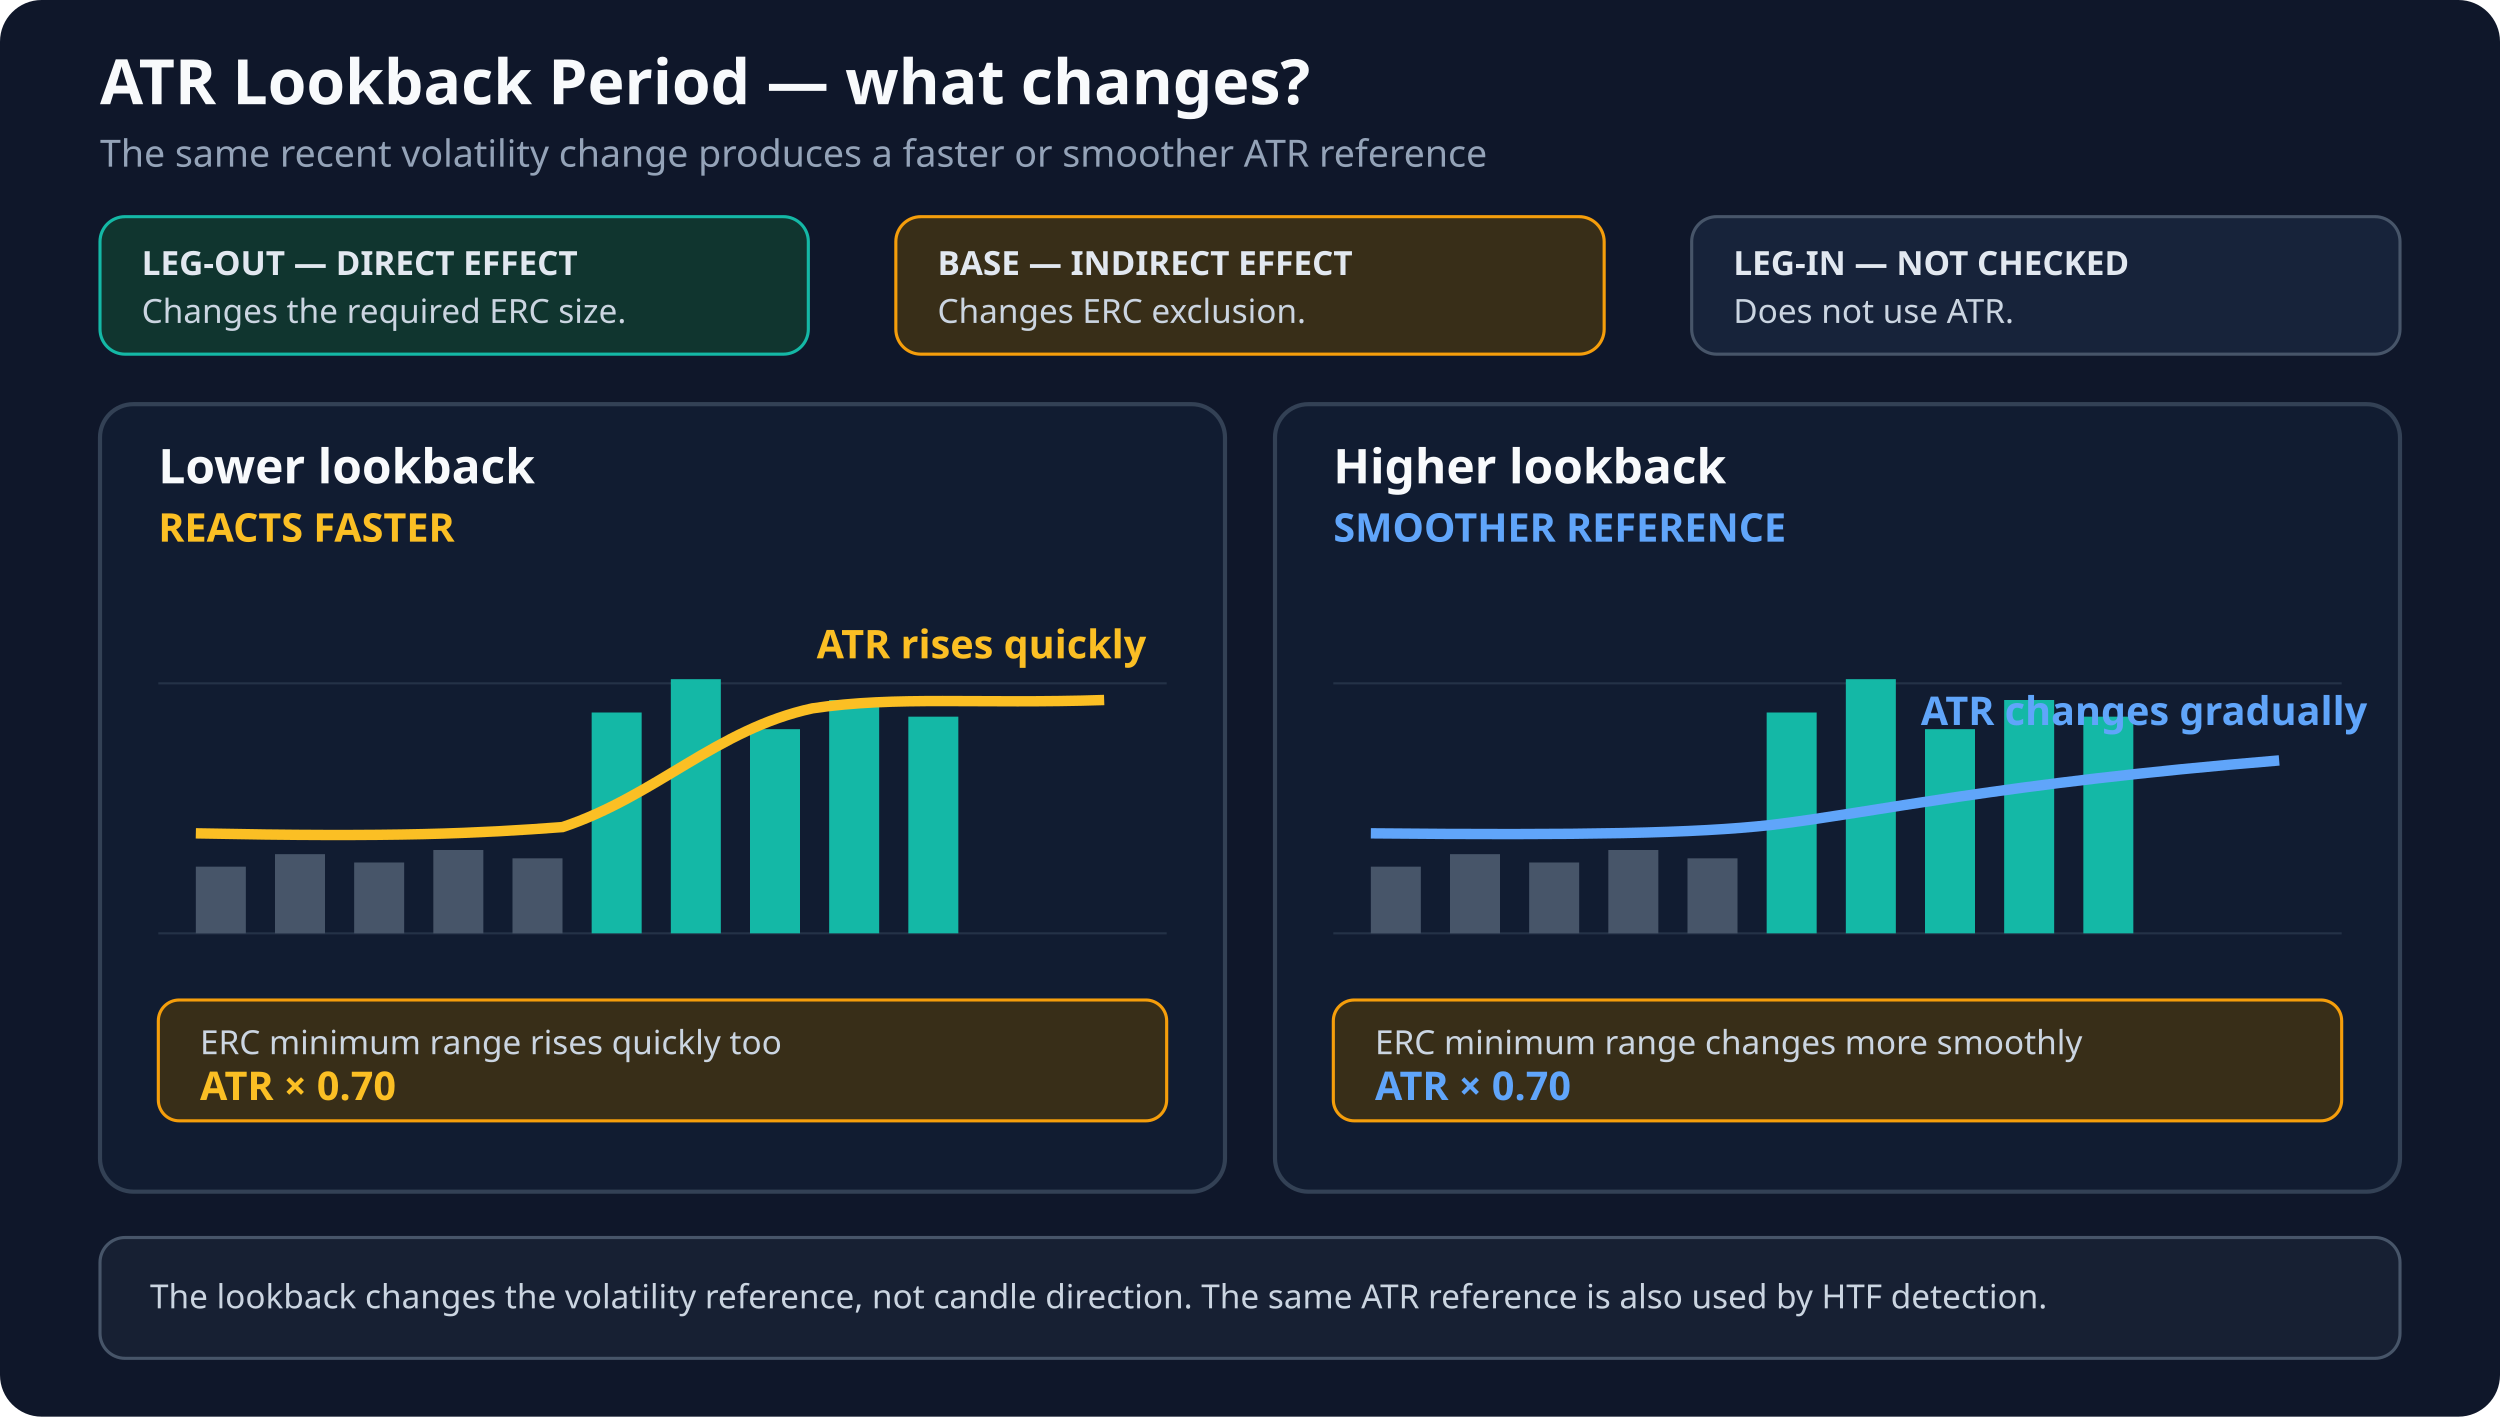
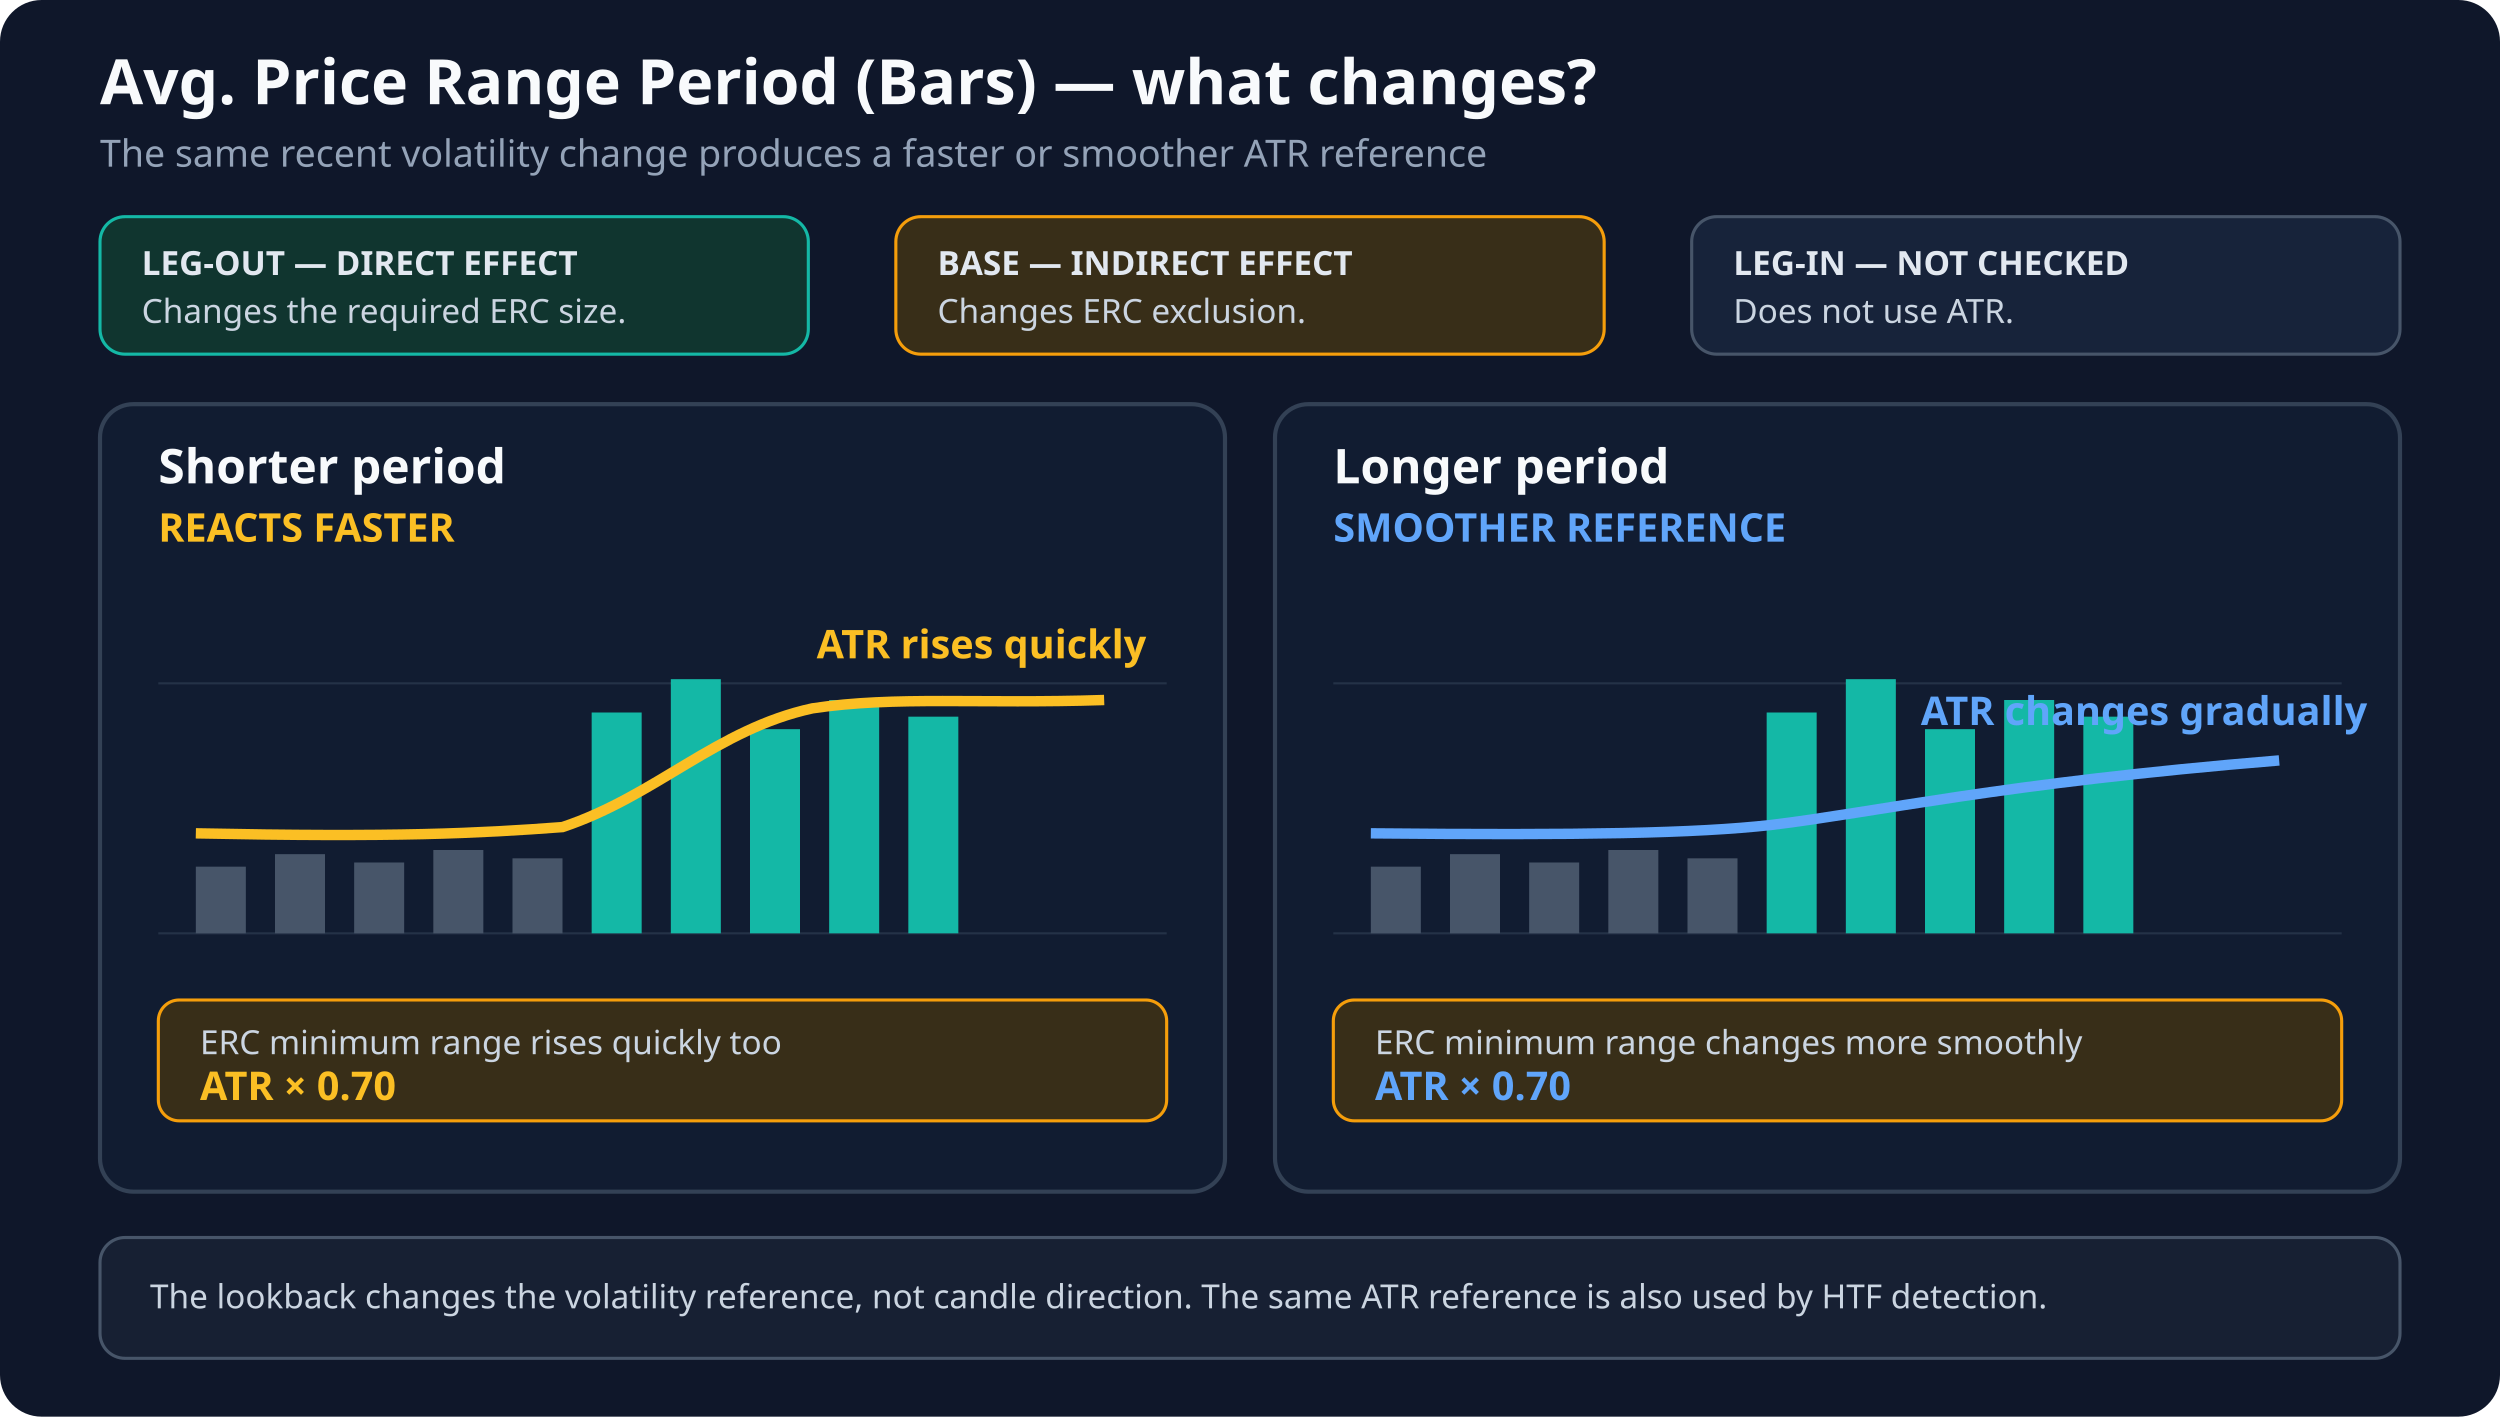
<svg xmlns="http://www.w3.org/2000/svg" width="1200" height="680" viewBox="0 0 1200 680" role="img" aria-labelledby="t d">
  <style>
    .bg{fill:#0f172a}.panel{fill:#111c31;stroke:#334155;stroke-width:2}.h{fill:#f8fafc;font:700 30px system-ui}.sub{fill:#94a3b8;font:18px system-ui}.pt{fill:#f8fafc;font:700 23px system-ui}.txt{fill:#cbd5e1;font:16px system-ui}.lbl{fill:#e2e8f0;font:700 16px system-ui}.fast{fill:#fbbf24;font:700 19px system-ui}.slow{fill:#60a5fa;font:700 19px system-ui}.bar{fill:#475569}.hot{fill:#14b8a6}.linefast{fill:none;stroke:#fbbf24;stroke-width:5}.lineslow{fill:none;stroke:#60a5fa;stroke-width:5}.req{fill:#382e18;stroke:#f59e0b;stroke-width:1.5}.chip{fill:#17233a;stroke:#475569;stroke-width:1.5}.direct{fill:#10352f;stroke:#14b8a6}.indirect{fill:#382e18;stroke:#f59e0b}.note{fill:#172033;stroke:#475569;stroke-width:1.5}.grid{stroke:#243247}
  </style>
  <rect class="bg" width="1200" height="680" rx="20" />
-   <text class="h" x="48" y="50">ATR Lookback Period — what changes?</text>
+   <text class="h" x="48" y="50">Avg. Price Range Period (Bars) — what changes?</text>
  <text class="sub" x="48" y="80">The same recent volatility change produces a faster or smoother ATR reference</text>
  <rect class="chip direct" x="48" y="104" width="340" height="66" rx="12" />
  <text class="lbl" x="68" y="132">LEG-OUT — DIRECT EFFECT</text>
  <text class="txt" x="68" y="155">Changes the required ERC size.</text>
  <rect class="chip indirect" x="430" y="104" width="340" height="66" rx="12" />
  <text class="lbl" x="450" y="132">BASE — INDIRECT EFFECT</text>
  <text class="txt" x="450" y="155">Changes ERC exclusion.</text>
  <rect class="chip" x="812" y="104" width="340" height="66" rx="12" />
  <text class="lbl" x="832" y="132">LEG-IN — NOT CHECKED</text>
  <text class="txt" x="832" y="155">Does not use ATR.</text>
  <rect class="panel" x="48" y="194" width="540" height="378" rx="16" />
  <rect class="panel" x="612" y="194" width="540" height="378" rx="16" />
-   <text class="pt" x="76" y="232">Lower lookback</text>
+   <text class="pt" x="76" y="232">Shorter period</text>
  <text class="fast" x="76" y="260">REACTS FASTER</text>
-   <text class="pt" x="640" y="232">Higher lookback</text>
+   <text class="pt" x="640" y="232">Longer period</text>
  <text class="slow" x="640" y="260">SMOOTHER REFERENCE</text>
  <line class="grid" x1="76" y1="328" x2="560" y2="328" />
  <line class="grid" x1="76" y1="448" x2="560" y2="448" />
  <line class="grid" x1="640" y1="328" x2="1124" y2="328" />
  <line class="grid" x1="640" y1="448" x2="1124" y2="448" />
  <g>
    <rect class="bar" x="94" y="416" width="24" height="32" />
    <rect class="bar" x="132" y="410" width="24" height="38" />
    <rect class="bar" x="170" y="414" width="24" height="34" />
    <rect class="bar" x="208" y="408" width="24" height="40" />
    <rect class="bar" x="246" y="412" width="24" height="36" />
    <rect class="hot" x="284" y="342" width="24" height="106" />
    <rect class="hot" x="322" y="326" width="24" height="122" />
    <rect class="hot" x="360" y="350" width="24" height="98" />
    <rect class="hot" x="398" y="336" width="24" height="112" />
    <rect class="hot" x="436" y="344" width="24" height="104" />
  </g>
  <path class="linefast" d="M94 400 C190 402 230 400 270 397 C315 382 344 350 390 340 C430 334 470 338 530 336" />
  <text class="fast" x="392" y="316">ATR rises quickly</text>
  <rect class="req" x="76" y="480" width="484" height="58" rx="10" />
  <text class="txt" x="96" y="506">ERC minimum range rises quickly too</text>
  <text class="fast" x="96" y="528">ATR × 0.70</text>
  <g>
    <rect class="bar" x="658" y="416" width="24" height="32" />
    <rect class="bar" x="696" y="410" width="24" height="38" />
    <rect class="bar" x="734" y="414" width="24" height="34" />
    <rect class="bar" x="772" y="408" width="24" height="40" />
    <rect class="bar" x="810" y="412" width="24" height="36" />
    <rect class="hot" x="848" y="342" width="24" height="106" />
    <rect class="hot" x="886" y="326" width="24" height="122" />
    <rect class="hot" x="924" y="350" width="24" height="98" />
    <rect class="hot" x="962" y="336" width="24" height="112" />
    <rect class="hot" x="1000" y="344" width="24" height="104" />
  </g>
  <path class="lineslow" d="M658 400 C760 401 814 400 850 396 C900 390 960 376 1094 365" />
  <text class="slow" x="922" y="348">ATR changes gradually</text>
  <rect class="req" x="640" y="480" width="484" height="58" rx="10" />
  <text class="txt" x="660" y="506">ERC minimum range changes more smoothly</text>
  <text class="slow" x="660" y="528">ATR × 0.70</text>
  <rect class="note" x="48" y="594" width="1104" height="58" rx="12" />
  <text class="txt" x="72" y="628">The lookback changes the volatility reference, not candle direction. The same ATR reference is also used by HTF detection.</text>
</svg>
